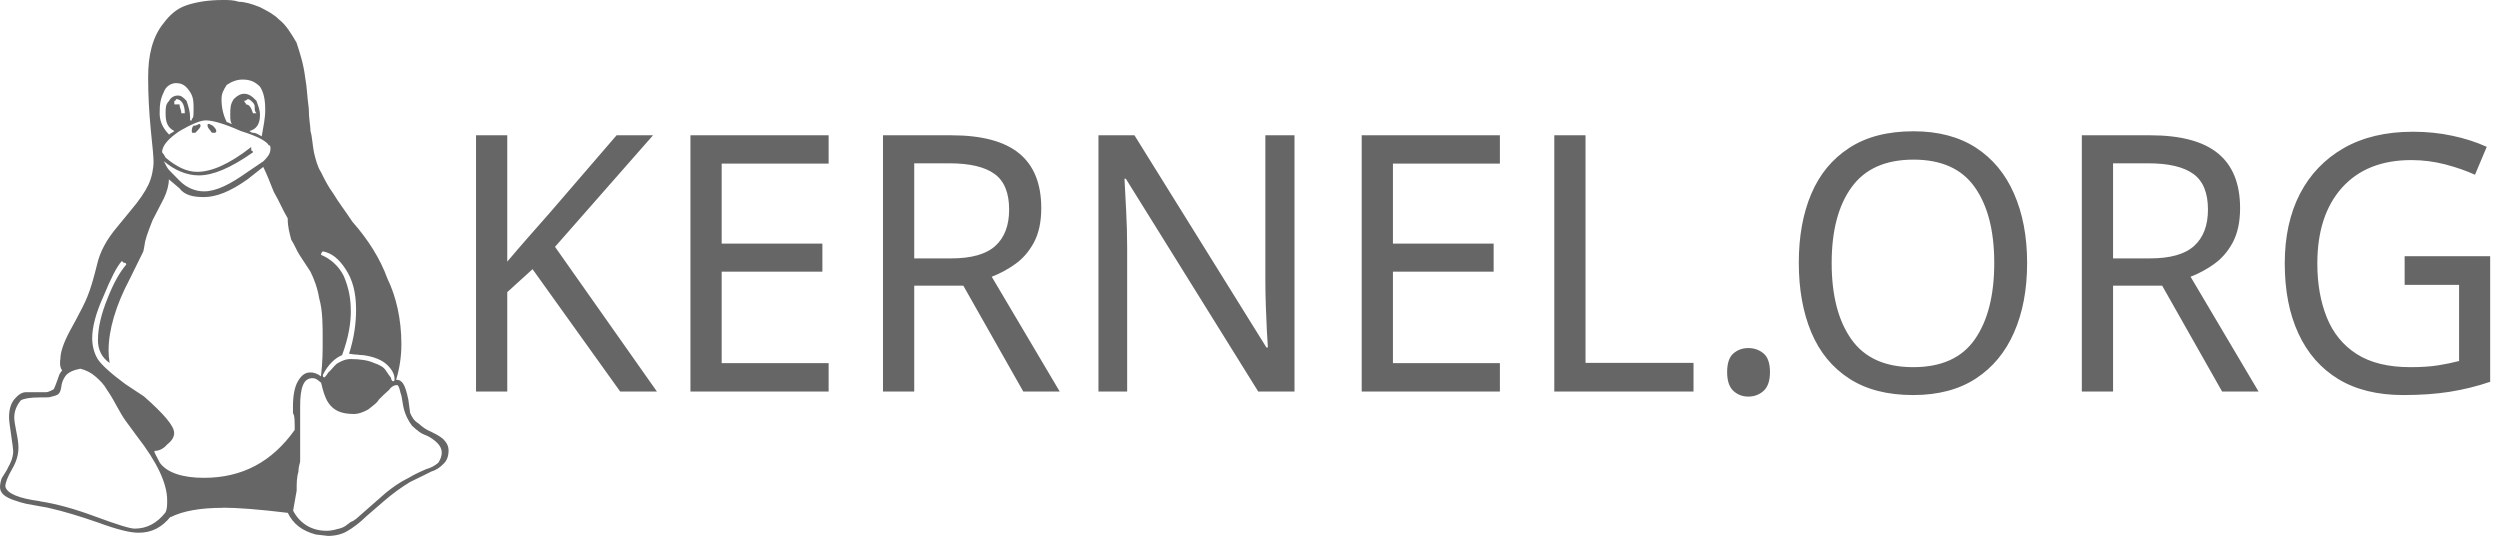
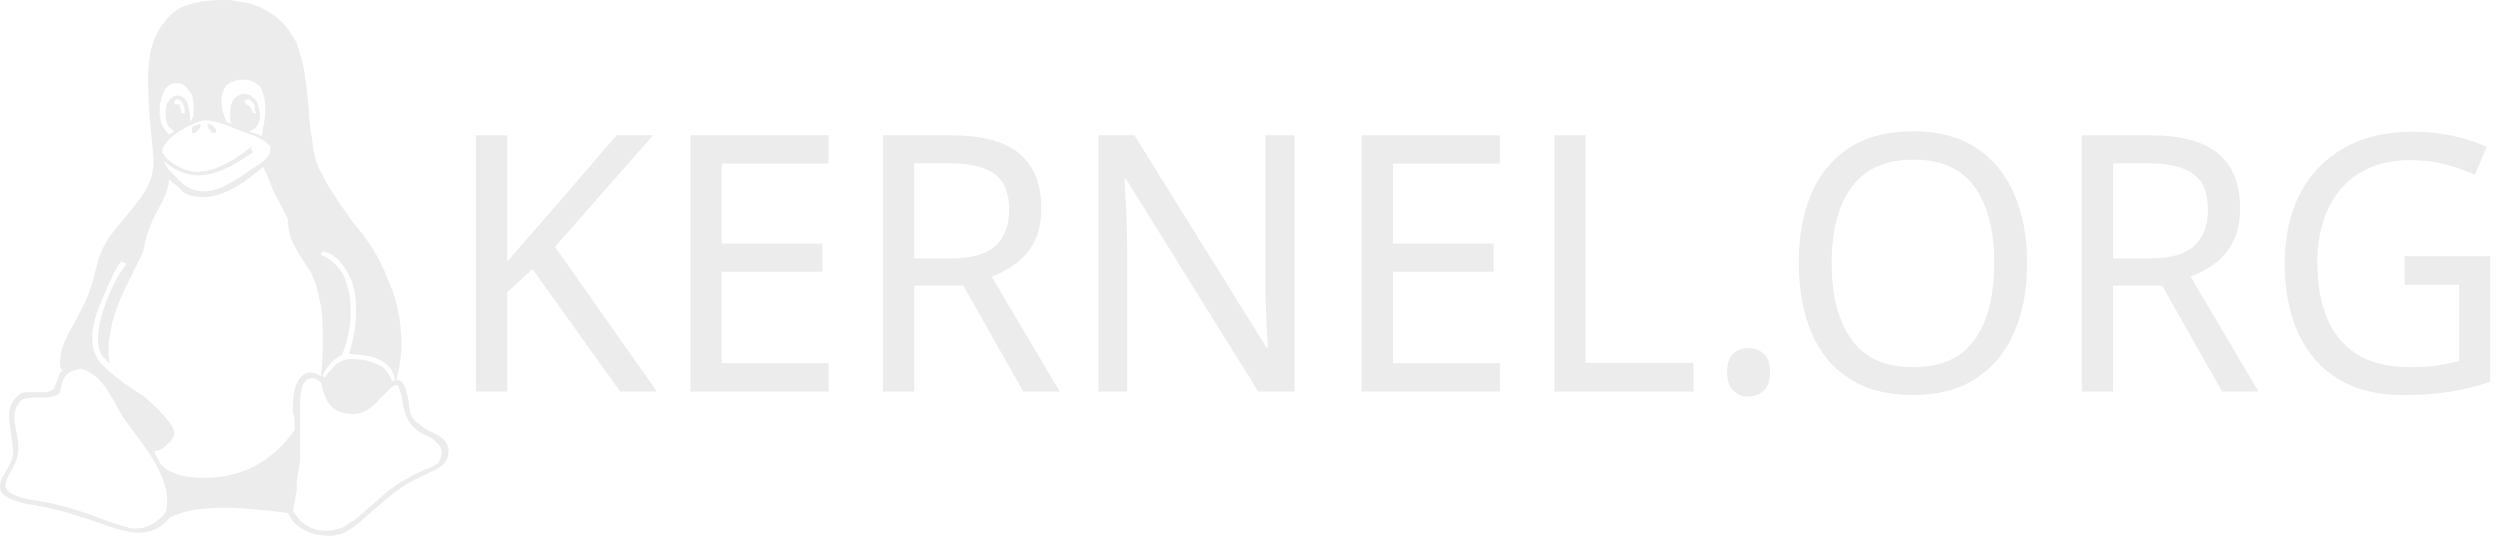
<svg xmlns="http://www.w3.org/2000/svg" width="699.733" height="150.296" viewBox="-19.5 0 258.026 55.422" version="1.1" preserveAspectRatio="xMidYMid" id="svg169" xml:space="preserve">
  <defs id="defs107">
    <filter x="-0.066" y="-0.248" width="1.133" height="1.495" filterUnits="objectBoundingBox" id="filter-1">
      <feOffset dx="0" dy="0" in="SourceAlpha" result="shadowOffsetOuter1" id="feOffset2" />
      <feGaussianBlur stdDeviation="6.5" in="shadowOffsetOuter1" result="shadowBlurOuter1" id="feGaussianBlur4" />
    </filter>
    <linearGradient x1="289.776" y1="138.692" x2="291.194" y2="96.788" id="linearGradient-2" gradientTransform="scale(0.6157681,1.623988)" gradientUnits="userSpaceOnUse">
      <stop stop-color="#FFEED7" offset="0%" id="stop7" />
      <stop stop-color="#BDBFC2" offset="100%" id="stop9" />
    </linearGradient>
    <linearGradient x1="104.509" y1="5.663" x2="100.189" y2="51.919" id="linearGradient-3" gradientTransform="scale(1.146533,0.8721949)" gradientUnits="userSpaceOnUse">
      <stop stop-color="#FFFFFF" stop-opacity="0.8" offset="0%" id="stop12" />
      <stop stop-color="#FFFFFF" stop-opacity="0" offset="100%" id="stop14" />
    </linearGradient>
    <linearGradient x1="121.747" y1="53.925" x2="120.813" y2="35.183" id="linearGradient-4" gradientTransform="scale(0.8069665,1.239209)" gradientUnits="userSpaceOnUse">
      <stop stop-color="#FFEED7" offset="0%" id="stop17" />
      <stop stop-color="#BDBFC2" offset="100%" id="stop19" />
    </linearGradient>
    <linearGradient x1="148.083" y1="59.381" x2="148.083" y2="37.696" id="linearGradient-5" gradientTransform="scale(0.8807084,1.13545)" gradientUnits="userSpaceOnUse">
      <stop stop-color="#FFEED7" offset="0%" id="stop22" />
      <stop stop-color="#BDBFC2" offset="100%" id="stop24" />
    </linearGradient>
    <linearGradient x1="155.589" y1="41.362" x2="154.901" y2="49.22" id="linearGradient-6" gradientTransform="scale(0.825109,1.211961)" gradientUnits="userSpaceOnUse">
      <stop stop-color="#FFFFFF" stop-opacity="0.65" offset="0%" id="stop27" />
      <stop stop-color="#FFFFFF" stop-opacity="0" offset="100%" id="stop29" />
    </linearGradient>
    <linearGradient x1="123.984" y1="40.585" x2="124.622" y2="46.678" id="linearGradient-7" gradientTransform="scale(0.7827727,1.27751)" gradientUnits="userSpaceOnUse">
      <stop stop-color="#FFFFFF" stop-opacity="0.65" offset="0%" id="stop32" />
      <stop stop-color="#FFFFFF" stop-opacity="0" offset="100%" id="stop34" />
    </linearGradient>
    <linearGradient x1="148.015" y1="182.555" x2="148.015" y2="114.048" id="linearGradient-8" gradientTransform="scale(0.8129257,1.230125)" gradientUnits="userSpaceOnUse">
      <stop stop-color="#FFEED7" offset="0%" id="stop37" />
      <stop stop-color="#BDBFC2" offset="100%" id="stop39" />
    </linearGradient>
    <linearGradient x1="108.99" y1="156.393" x2="101.375" y2="102.297" id="linearGradient-9" gradientTransform="scale(0.6927423,1.443538)" gradientUnits="userSpaceOnUse">
      <stop stop-color="#FFEED7" offset="0%" id="stop42" />
      <stop stop-color="#BDBFC2" offset="100%" id="stop44" />
    </linearGradient>
    <linearGradient x1="104.4" y1="144.859" x2="104.694" y2="204.601" id="linearGradient-10" gradientTransform="scale(1.107899,0.9026095)" gradientUnits="userSpaceOnUse">
      <stop stop-color="#FFFFFF" stop-opacity="0.8" offset="0%" id="stop47" />
      <stop stop-color="#FFFFFF" stop-opacity="0" offset="100%" id="stop49" />
    </linearGradient>
    <linearGradient x1="102.845" y1="110.189" x2="103.196" y2="134.559" id="linearGradient-11" gradientTransform="scale(1.136719,0.8797249)" gradientUnits="userSpaceOnUse">
      <stop stop-color="#FFFFFF" stop-opacity="0.65" offset="0%" id="stop52" />
      <stop stop-color="#FFFFFF" stop-opacity="0" offset="100%" id="stop54" />
    </linearGradient>
    <linearGradient x1="103.163" y1="63.007" x2="103.163" y2="108.008" id="linearGradient-12" gradientTransform="scale(0.5719118,1.748521)" gradientUnits="userSpaceOnUse">
      <stop stop-color="#FFFFFF" stop-opacity="0.65" offset="0%" id="stop57" />
      <stop stop-color="#FFFFFF" stop-opacity="0" offset="100%" id="stop59" />
    </linearGradient>
    <linearGradient x1="330.861" y1="58.718" x2="330.855" y2="99.452" id="linearGradient-13" gradientTransform="scale(0.5729452,1.745368)" gradientUnits="userSpaceOnUse">
      <stop stop-color="#FFFFFF" stop-opacity="0.65" offset="0%" id="stop62" />
      <stop stop-color="#FFFFFF" stop-opacity="0" offset="100%" id="stop64" />
    </linearGradient>
    <linearGradient x1="54.492" y1="225.123" x2="41.523" y2="269.052" id="linearGradient-14" gradientTransform="scale(1.011627,0.9885071)" gradientUnits="userSpaceOnUse">
      <stop stop-color="#FFA63F" offset="0%" id="stop67" />
      <stop stop-color="#FFFF00" offset="100%" id="stop69" />
    </linearGradient>
    <linearGradient x1="181.205" y1="222.524" x2="179.432" y2="145.708" id="linearGradient-15" gradientTransform="scale(1.020909,0.9795193)" gradientUnits="userSpaceOnUse">
      <stop stop-color="#FFEED7" offset="0%" id="stop72" />
      <stop stop-color="#BDBFC2" offset="100%" id="stop74" />
    </linearGradient>
    <linearGradient x1="180.039" y1="200.218" x2="211.415" y2="249.231" id="linearGradient-16" gradientTransform="scale(0.9562669,1.045733)" gradientUnits="userSpaceOnUse">
      <stop stop-color="#FFA63F" offset="0%" id="stop77" />
      <stop stop-color="#FFFF00" offset="100%" id="stop79" />
    </linearGradient>
    <linearGradient x1="224.736" y1="142.267" x2="218.798" y2="186.406" id="linearGradient-17" gradientTransform="scale(0.8115201,1.232255)" gradientUnits="userSpaceOnUse">
      <stop stop-color="#FFFFFF" stop-opacity="0.65" offset="0%" id="stop82" />
      <stop stop-color="#FFFFFF" stop-opacity="0" offset="100%" id="stop84" />
    </linearGradient>
    <linearGradient x1="53.036" y1="186.021" x2="55.102" y2="244.907" id="linearGradient-18" gradientTransform="scale(0.9873092,1.012854)" gradientUnits="userSpaceOnUse">
      <stop stop-color="#FFFFFF" stop-opacity="0.65" offset="0%" id="stop87" />
      <stop stop-color="#FFFFFF" stop-opacity="0" offset="100%" id="stop89" />
    </linearGradient>
    <linearGradient x1="172.71" y1="182.054" x2="175.562" y2="200.621" id="linearGradient-19" gradientTransform="scale(1.044225,0.9576479)" gradientUnits="userSpaceOnUse">
      <stop stop-color="#FFFFFF" stop-opacity="0.65" offset="0%" id="stop92" />
      <stop stop-color="#FFFFFF" stop-opacity="0" offset="100%" id="stop94" />
    </linearGradient>
    <linearGradient x1="95.571" y1="77.674" x2="95.992" y2="119.353" id="linearGradient-20" gradientTransform="scale(1.210709,0.8259623)" gradientUnits="userSpaceOnUse">
      <stop stop-color="#FFA63F" offset="0%" id="stop97" />
      <stop stop-color="#FFFF00" offset="100%" id="stop99" />
    </linearGradient>
    <linearGradient x1="89.543" y1="78.129" x2="89.431" y2="98.91" id="linearGradient-21" gradientTransform="scale(1.252397,0.7984691)" gradientUnits="userSpaceOnUse">
      <stop stop-color="#FFFFFF" stop-opacity="0.65" offset="0%" id="stop102" />
      <stop stop-color="#FFFFFF" stop-opacity="0" offset="100%" id="stop104" />
    </linearGradient>
  </defs>
-   <g fill="none" id="g167" transform="matrix(0.1852439,0,0,0.1918814,-20.43964,-1.036998)" style="fill:#666666">
-     <g transform="translate(10)" id="g165" style="fill:#666666">
-       <path fill="#444444" d="m 115.572,75.882 c 0,0.955 -0.974,0.955 -0.974,0.955 h -0.974 c -0.974,0 -0.974,-0.955 -1.948,-1.909 0,0 -0.974,-0.955 -0.974,-1.909 0,-0.955 0,-0.955 0.974,-0.955 l 1.948,0.955 c 0.974,0.955 1.948,1.909 1.948,2.864 z M 98.044,66.336 c 0,-4.773 -1.948,-7.636 -4.869,-7.636 0,0 0,0.955 -0.974,0.955 v 1.909 h 2.921 c 0,1.909 0.974,2.864 0.974,4.773 z m 34.082,-4.773 c 1.948,0 2.921,1.909 3.895,4.773 h 1.948 c -0.974,-0.955 -0.974,-1.909 -0.974,-2.864 0,-0.955 0,-1.909 -0.974,-2.864 -0.974,-0.955 -1.948,-1.909 -2.921,-1.909 0,0 -0.974,0.955 -1.948,0.955 0,0.955 0.974,0.955 0.974,1.909 z m -29.213,15.273 c -0.974,0 -0.974,0 -0.974,-0.955 0,-0.955 0,-1.909 0.974,-2.864 1.948,0 2.921,-0.955 2.921,-0.955 0.974,0 0.974,0.955 0.974,0.955 0,0.955 -0.974,1.909 -2.921,3.818 z M 92.202,75.882 c -3.895,-1.909 -4.869,-4.773 -4.869,-9.545 0,-2.864 0,-4.773 1.948,-6.682 0.974,-1.909 2.921,-2.864 4.869,-2.864 1.948,0 2.921,0.955 4.869,2.864 0.974,2.864 1.948,5.727 1.948,8.591 v 1.909 h 0.974 V 69.2 c 0.974,0 0.974,-1.909 0.974,-5.727 0,-2.864 0,-5.727 -1.948,-8.591 -1.948,-2.864 -3.895,-4.773 -7.79,-4.773 -2.921,0 -5.843,1.909 -6.816,4.773 -1.948,3.818 -2.339,6.682 -2.339,11.455 0,3.818 1.365,7.636 5.26,11.455 0.974,-0.955 1.948,-0.955 2.921,-1.909 z M 213.904,210.454 c 0.974,0 0.974,-0.384 0.974,-1.245 0,-2.096 -0.974,-4.576 -3.895,-7.346 -2.921,-2.864 -7.79,-4.679 -13.633,-5.437 -0.974,-0.094 -1.948,-0.094 -1.948,-0.094 -0.974,-0.187 -0.974,-0.187 -1.948,-0.187 -0.974,-0.094 -2.921,-0.29 -3.895,-0.477 2.921,-8.881 3.895,-16.705 3.895,-23.574 0,-9.545 -1.948,-16.227 -5.843,-21.955 -3.895,-5.727 -7.79,-8.591 -12.659,-9.545 -0.974,0.955 -0.974,0.955 -0.974,1.909 4.869,1.909 9.738,5.727 12.659,11.455 2.921,6.682 3.895,12.409 3.895,19.091 0,5.344 -0.974,13.27 -4.869,23.386 -3.895,1.525 -7.79,5.053 -10.712,10.594 0,0.861 0,1.338 0.974,1.338 0,0 0.974,-0.861 1.948,-2.48 1.948,-1.619 2.921,-3.247 4.869,-4.866 2.921,-1.619 4.869,-2.48 7.79,-2.48 4.869,0 9.738,0.664 12.659,2.003 3.895,1.245 5.843,2.574 6.816,4.108 0.974,1.432 1.948,2.77 2.921,4.005 0,1.235 0.974,1.816 0.974,1.816 z M 124.336,72.064 c -0.974,-0.955 -0.974,-2.864 -0.974,-4.773 0,-3.818 0,-5.727 1.948,-8.591 1.948,-1.909 3.895,-2.864 5.843,-2.864 2.921,0 4.869,1.909 6.816,3.818 0.974,2.864 1.948,4.773 1.948,7.636 0,4.773 -1.948,7.636 -5.843,8.591 0,0 0.974,0.955 1.948,0.955 1.948,0 2.921,0.955 4.869,1.909 0.974,-5.727 1.948,-9.545 1.948,-14.318 0,-5.727 -0.974,-9.545 -2.921,-12.409 -2.921,-2.864 -5.843,-3.818 -9.738,-3.818 -2.921,0 -5.843,0.955 -8.764,2.864 -1.948,2.864 -2.921,4.773 -2.921,7.636 0,4.773 0.974,8.591 2.921,12.409 0.974,0 1.948,0.955 2.921,0.955 z m 11.685,15.273 c -12.659,8.591 -22.397,12.409 -30.187,12.409 -6.816,0 -13.633,-2.864 -19.475,-7.636 0.974,1.909 1.948,3.818 2.921,4.773 l 5.843,5.727 c 3.895,3.818 8.764,5.727 13.633,5.727 6.816,0 14.607,-3.818 24.344,-10.5 l 8.764,-5.727 c 1.948,-1.909 3.895,-3.818 3.895,-6.682 0,-0.955 0,-1.909 -0.974,-1.909 -0.974,-1.909 -5.843,-4.773 -15.58,-7.636 -8.764,-3.818 -15.58,-5.727 -19.475,-5.727 -2.921,0 -7.79,1.909 -14.607,5.727 -5.843,3.818 -9.738,7.636 -9.738,11.455 0,0 0.974,0.955 1.948,2.864 5.843,4.773 11.685,7.636 17.528,7.636 7.79,0 17.528,-3.818 30.187,-13.364 v 1.909 c 0.974,0 0.974,0.955 0.974,0.955 z m 22.387,192.791 c 3.895,7.178 10.712,10.781 18.502,10.781 1.948,0 3.895,-0.29 5.843,-0.861 1.948,-0.384 3.895,-1.048 4.869,-1.815 0.974,-0.664 1.948,-1.338 2.921,-2.096 1.948,-0.664 1.948,-1.142 2.921,-1.619 l 16.554,-14.028 c 3.895,-3.041 7.79,-5.709 12.659,-8.02 3.895,-2.293 7.79,-3.818 9.738,-4.679 2.921,-0.767 4.869,-1.909 6.816,-3.434 0.974,-1.432 1.948,-3.247 1.948,-5.54 0,-2.77 -1.948,-4.866 -3.895,-6.392 -1.948,-1.525 -3.895,-2.574 -5.843,-3.247 -1.948,-0.674 -3.895,-2.199 -6.816,-4.773 -1.948,-2.48 -3.895,-5.914 -4.869,-10.406 l -0.974,-5.531 c -0.974,-2.574 -0.974,-4.483 -1.948,-5.54 0,-0.29 0,-0.384 -0.974,-0.384 -0.974,0 -2.921,0.861 -3.895,2.48 -1.948,1.619 -3.895,3.434 -5.843,5.344 -0.974,1.909 -3.895,3.622 -5.843,5.25 -2.921,1.619 -5.843,2.48 -7.79,2.48 -7.79,0 -11.685,-2.096 -14.607,-6.205 -1.948,-3.051 -2.921,-6.588 -3.895,-10.594 -1.948,-1.619 -2.921,-2.48 -4.869,-2.48 -4.869,0 -6.816,4.96 -6.816,14.983 v 29.685 c 0,0.861 -0.974,2.77 -0.974,5.727 -0.974,2.957 -0.974,6.317 -0.974,10.116 l -1.948,10.594 v 0.159 z M 17.231,275.045 c 9.05,1.301 19.475,4.071 31.256,8.31 11.781,4.202 18.989,6.392 21.614,6.392 6.816,0 12.468,-2.957 17.137,-8.675 0.974,-1.853 0.974,-4.024 0.974,-6.532 0,-9.021 -5.547,-20.429 -16.65,-34.261 l -6.625,-8.685 c -1.365,-1.816 -3.017,-4.586 -5.155,-8.301 -2.043,-3.725 -3.895,-6.588 -5.356,-8.591 -1.27,-2.199 -3.313,-4.389 -5.938,-6.588 -2.53,-2.199 -5.451,-3.622 -8.668,-4.389 -4.086,0.767 -6.912,2.096 -8.277,3.912 -1.365,1.816 -2.138,3.818 -2.339,5.914 -0.296,2.003 -0.878,3.341 -1.852,4.005 -0.974,0.571 -2.625,1.048 -4.869,1.525 -0.487,0 -1.365,0 -2.625,0.094 h -2.625 c -5.165,0 -8.668,0.571 -10.511,1.525 -2.434,2.77 -3.704,5.914 -3.704,9.255 0,1.525 0.391,4.108 1.165,7.73 0.783,3.528 1.165,6.392 1.165,8.394 0,3.912 -1.165,7.824 -3.599,11.735 -2.434,4.108 -3.704,7.159 -3.704,9.33 0.974,3.706 7.399,6.308 19.18,7.833 z m 32.421,-86.78 c 0,-6.588 1.757,-13.841 5.356,-22.432 3.504,-8.591 7.007,-14.318 10.416,-18.136 -0.191,-0.955 -0.678,-0.955 -1.461,-0.955 l -0.974,-0.955 c -2.826,2.864 -6.234,9.545 -10.32,19.091 -4.086,8.591 -6.234,16.508 -6.234,22.338 0,4.295 1.069,8.02 3.017,11.258 2.138,3.154 7.303,7.73 15.485,13.551 l 10.32,6.588 c 10.998,9.358 16.841,15.844 16.841,19.662 0,2.003 -0.974,4.005 -3.895,6.205 -1.948,2.293 -4.573,3.435 -6.816,3.435 -0.191,0 -0.296,0.187 -0.296,0.664 0,0.094 0.974,2.003 3.017,5.727 4.086,5.437 12.85,8.114 24.535,8.114 21.423,0 37.968,-8.591 50.627,-25.773 0,-4.773 0,-7.73 -0.974,-8.975 v -3.528 c 0,-6.205 0.974,-10.884 2.921,-13.935 1.948,-3.051 3.895,-4.483 6.816,-4.483 1.948,0 3.895,0.664 5.843,2.096 0.974,-7.346 0.974,-13.747 0.974,-19.475 0,-8.685 0,-15.844 -1.948,-22.525 -0.974,-5.727 -2.921,-10.5 -4.869,-14.318 -1.948,-2.864 -3.895,-5.727 -5.843,-8.591 -1.948,-2.864 -2.921,-5.727 -4.869,-8.591 -0.974,-3.818 -1.948,-6.682 -1.948,-11.455 -2.921,-4.773 -4.869,-9.545 -7.79,-14.318 -1.948,-4.773 -3.895,-9.545 -5.843,-13.364 l -8.764,6.682 c -9.738,6.682 -17.528,9.545 -24.344,9.545 -5.843,0 -10.712,-0.955 -13.633,-4.773 l -5.843,-4.773 c 0,2.864 -0.974,6.682 -2.921,10.5 l -6.139,11.455 c -2.73,6.682 -4.182,10.5 -4.477,13.364 -0.391,1.909 -0.678,3.818 -0.878,3.818 l -7.303,14.318 c -7.886,14.318 -11.876,27.579 -11.876,38.556 0,2.199 0.191,4.483 0.582,6.775 -4.382,-2.957 -6.52,-7.066 -6.52,-12.409 z m 69.72,90.289 c -12.659,0 -22.397,1.685 -29.213,5.007 v -0.29 c -4.869,5.727 -10.32,8.685 -17.919,8.685 -4.773,0 -12.268,-1.816 -22.397,-5.437 -10.225,-3.435 -19.275,-6.074 -27.161,-7.805 -0.783,-0.215 -2.53,-0.543 -5.356,-0.983 -2.73,-0.43 -5.26,-0.87 -7.494,-1.31 -2.043,-0.43 -4.382,-1.076 -6.912,-1.956 -2.434,-0.758 -4.382,-1.741 -5.843,-2.929 -1.346,-1.207 -2.005,-2.555 -2.005,-4.08 0,-1.525 0.334,-3.154 0.993,-4.894 0.621,-1.048 1.308,-2.096 1.986,-3.051 0.678,-1.048 1.27,-2.003 1.652,-2.957 0.582,-0.861 0.974,-1.722 1.365,-2.676 0.391,-0.861 0.783,-1.722 0.974,-2.77 0.191,-0.955 0.391,-1.909 0.391,-2.864 0,-0.955 -0.391,-3.818 -1.165,-8.872 -0.783,-4.96 -1.165,-8.114 -1.165,-9.452 0,-4.202 0.974,-7.543 3.112,-9.929 2.138,-2.386 4.191,-3.631 6.33,-3.631 H 20.744 c 0.878,0 2.243,-0.477 4.287,-1.619 0.678,-1.525 1.27,-2.77 1.652,-3.912 0.487,-1.142 0.678,-2.003 0.878,-2.386 0.191,-0.571 0.391,-1.142 0.582,-1.619 0.391,-0.664 0.878,-1.432 1.556,-2.199 -0.783,-0.955 -1.165,-2.199 -1.165,-3.725 0,-1.048 0,-2.003 0.191,-2.574 0,-3.434 1.652,-8.301 5.155,-14.702 l 3.408,-6.017 c 2.826,-5.156 4.964,-8.975 6.52,-12.793 1.652,-3.818 3.408,-9.545 5.356,-17.182 1.556,-6.682 5.26,-13.364 11.103,-20.046 l 7.303,-8.591 c 5.06,-5.727 8.373,-10.5 10.225,-14.318 1.852,-3.818 2.826,-8.591 2.826,-12.409 0,-1.909 -0.487,-7.636 -1.556,-17.182 -0.974,-9.545 -1.461,-19.091 -1.461,-27.682 0,-6.682 0.582,-11.455 1.852,-16.227 1.27,-4.773 3.504,-9.545 6.816,-13.364 2.921,-3.818 6.816,-7.636 12.659,-9.545 5.843,-1.909 12.659,-2.864 20.449,-2.864 2.921,0 5.843,0 8.764,0.955 2.921,0 6.816,0.955 11.685,2.864 3.895,1.909 7.79,3.818 10.712,6.682 3.895,2.864 6.816,7.636 9.738,12.409 1.948,5.727 3.895,11.455 4.869,19.091 0.974,4.773 0.974,9.545 1.948,16.227 0,5.727 0.974,9.545 0.974,12.409 0.974,2.864 0.974,6.682 1.948,11.455 0.974,3.818 1.948,7.636 3.895,10.5 1.948,3.818 3.895,7.636 6.816,11.455 2.921,4.773 6.816,9.545 10.712,15.273 8.764,9.545 15.58,20.046 19.475,30.536 4.869,9.545 7.79,21.955 7.79,35.215 0,6.588 -0.974,12.98 -2.921,19.185 1.948,0 2.921,0.767 3.895,2.096 0.974,1.329 1.948,4.202 2.921,8.684 l 0.974,7.066 c 0.974,2.096 1.948,4.108 4.869,5.821 1.948,1.722 3.895,3.154 6.816,4.295 1.948,0.955 4.869,2.293 6.816,4.005 1.948,1.909 2.921,3.912 2.921,6.008 0,3.247 -0.974,5.634 -2.921,7.346 -1.948,1.909 -3.895,3.247 -6.816,4.108 -1.948,0.955 -5.843,2.864 -11.685,5.559 -4.869,2.826 -9.738,6.251 -14.607,10.303 l -9.738,8.123 c -3.895,3.725 -7.79,6.392 -10.712,8.02 -2.921,1.722 -6.816,2.574 -10.712,2.574 l -6.816,-0.767 c -7.79,-2.003 -12.659,-5.821 -15.58,-11.642 -15.58,-1.853 -28.239,-2.77 -36.03,-2.77 z" id="path1593" style="fill:#666666;stroke-width:9.452" />
+   <g fill="none" id="g167" transform="matrix(0.1852439,0,0,0.1918814,-20.43964,-1.036998)" style="fill:#ececec">
+     <g transform="translate(10)" id="g165" style="fill:#ececec">
+       <path fill="#444444" d="m 115.572,75.882 c 0,0.955 -0.974,0.955 -0.974,0.955 h -0.974 c -0.974,0 -0.974,-0.955 -1.948,-1.909 0,0 -0.974,-0.955 -0.974,-1.909 0,-0.955 0,-0.955 0.974,-0.955 l 1.948,0.955 c 0.974,0.955 1.948,1.909 1.948,2.864 z M 98.044,66.336 c 0,-4.773 -1.948,-7.636 -4.869,-7.636 0,0 0,0.955 -0.974,0.955 v 1.909 h 2.921 c 0,1.909 0.974,2.864 0.974,4.773 z m 34.082,-4.773 c 1.948,0 2.921,1.909 3.895,4.773 h 1.948 c -0.974,-0.955 -0.974,-1.909 -0.974,-2.864 0,-0.955 0,-1.909 -0.974,-2.864 -0.974,-0.955 -1.948,-1.909 -2.921,-1.909 0,0 -0.974,0.955 -1.948,0.955 0,0.955 0.974,0.955 0.974,1.909 z m -29.213,15.273 c -0.974,0 -0.974,0 -0.974,-0.955 0,-0.955 0,-1.909 0.974,-2.864 1.948,0 2.921,-0.955 2.921,-0.955 0.974,0 0.974,0.955 0.974,0.955 0,0.955 -0.974,1.909 -2.921,3.818 z M 92.202,75.882 c -3.895,-1.909 -4.869,-4.773 -4.869,-9.545 0,-2.864 0,-4.773 1.948,-6.682 0.974,-1.909 2.921,-2.864 4.869,-2.864 1.948,0 2.921,0.955 4.869,2.864 0.974,2.864 1.948,5.727 1.948,8.591 v 1.909 h 0.974 V 69.2 c 0.974,0 0.974,-1.909 0.974,-5.727 0,-2.864 0,-5.727 -1.948,-8.591 -1.948,-2.864 -3.895,-4.773 -7.79,-4.773 -2.921,0 -5.843,1.909 -6.816,4.773 -1.948,3.818 -2.339,6.682 -2.339,11.455 0,3.818 1.365,7.636 5.26,11.455 0.974,-0.955 1.948,-0.955 2.921,-1.909 z M 213.904,210.454 c 0.974,0 0.974,-0.384 0.974,-1.245 0,-2.096 -0.974,-4.576 -3.895,-7.346 -2.921,-2.864 -7.79,-4.679 -13.633,-5.437 -0.974,-0.094 -1.948,-0.094 -1.948,-0.094 -0.974,-0.187 -0.974,-0.187 -1.948,-0.187 -0.974,-0.094 -2.921,-0.29 -3.895,-0.477 2.921,-8.881 3.895,-16.705 3.895,-23.574 0,-9.545 -1.948,-16.227 -5.843,-21.955 -3.895,-5.727 -7.79,-8.591 -12.659,-9.545 -0.974,0.955 -0.974,0.955 -0.974,1.909 4.869,1.909 9.738,5.727 12.659,11.455 2.921,6.682 3.895,12.409 3.895,19.091 0,5.344 -0.974,13.27 -4.869,23.386 -3.895,1.525 -7.79,5.053 -10.712,10.594 0,0.861 0,1.338 0.974,1.338 0,0 0.974,-0.861 1.948,-2.48 1.948,-1.619 2.921,-3.247 4.869,-4.866 2.921,-1.619 4.869,-2.48 7.79,-2.48 4.869,0 9.738,0.664 12.659,2.003 3.895,1.245 5.843,2.574 6.816,4.108 0.974,1.432 1.948,2.77 2.921,4.005 0,1.235 0.974,1.816 0.974,1.816 z M 124.336,72.064 c -0.974,-0.955 -0.974,-2.864 -0.974,-4.773 0,-3.818 0,-5.727 1.948,-8.591 1.948,-1.909 3.895,-2.864 5.843,-2.864 2.921,0 4.869,1.909 6.816,3.818 0.974,2.864 1.948,4.773 1.948,7.636 0,4.773 -1.948,7.636 -5.843,8.591 0,0 0.974,0.955 1.948,0.955 1.948,0 2.921,0.955 4.869,1.909 0.974,-5.727 1.948,-9.545 1.948,-14.318 0,-5.727 -0.974,-9.545 -2.921,-12.409 -2.921,-2.864 -5.843,-3.818 -9.738,-3.818 -2.921,0 -5.843,0.955 -8.764,2.864 -1.948,2.864 -2.921,4.773 -2.921,7.636 0,4.773 0.974,8.591 2.921,12.409 0.974,0 1.948,0.955 2.921,0.955 z m 11.685,15.273 c -12.659,8.591 -22.397,12.409 -30.187,12.409 -6.816,0 -13.633,-2.864 -19.475,-7.636 0.974,1.909 1.948,3.818 2.921,4.773 l 5.843,5.727 c 3.895,3.818 8.764,5.727 13.633,5.727 6.816,0 14.607,-3.818 24.344,-10.5 l 8.764,-5.727 c 1.948,-1.909 3.895,-3.818 3.895,-6.682 0,-0.955 0,-1.909 -0.974,-1.909 -0.974,-1.909 -5.843,-4.773 -15.58,-7.636 -8.764,-3.818 -15.58,-5.727 -19.475,-5.727 -2.921,0 -7.79,1.909 -14.607,5.727 -5.843,3.818 -9.738,7.636 -9.738,11.455 0,0 0.974,0.955 1.948,2.864 5.843,4.773 11.685,7.636 17.528,7.636 7.79,0 17.528,-3.818 30.187,-13.364 v 1.909 c 0.974,0 0.974,0.955 0.974,0.955 z m 22.387,192.791 c 3.895,7.178 10.712,10.781 18.502,10.781 1.948,0 3.895,-0.29 5.843,-0.861 1.948,-0.384 3.895,-1.048 4.869,-1.815 0.974,-0.664 1.948,-1.338 2.921,-2.096 1.948,-0.664 1.948,-1.142 2.921,-1.619 l 16.554,-14.028 c 3.895,-3.041 7.79,-5.709 12.659,-8.02 3.895,-2.293 7.79,-3.818 9.738,-4.679 2.921,-0.767 4.869,-1.909 6.816,-3.434 0.974,-1.432 1.948,-3.247 1.948,-5.54 0,-2.77 -1.948,-4.866 -3.895,-6.392 -1.948,-1.525 -3.895,-2.574 -5.843,-3.247 -1.948,-0.674 -3.895,-2.199 -6.816,-4.773 -1.948,-2.48 -3.895,-5.914 -4.869,-10.406 l -0.974,-5.531 c -0.974,-2.574 -0.974,-4.483 -1.948,-5.54 0,-0.29 0,-0.384 -0.974,-0.384 -0.974,0 -2.921,0.861 -3.895,2.48 -1.948,1.619 -3.895,3.434 -5.843,5.344 -0.974,1.909 -3.895,3.622 -5.843,5.25 -2.921,1.619 -5.843,2.48 -7.79,2.48 -7.79,0 -11.685,-2.096 -14.607,-6.205 -1.948,-3.051 -2.921,-6.588 -3.895,-10.594 -1.948,-1.619 -2.921,-2.48 -4.869,-2.48 -4.869,0 -6.816,4.96 -6.816,14.983 v 29.685 c 0,0.861 -0.974,2.77 -0.974,5.727 -0.974,2.957 -0.974,6.317 -0.974,10.116 l -1.948,10.594 v 0.159 z M 17.231,275.045 c 9.05,1.301 19.475,4.071 31.256,8.31 11.781,4.202 18.989,6.392 21.614,6.392 6.816,0 12.468,-2.957 17.137,-8.675 0.974,-1.853 0.974,-4.024 0.974,-6.532 0,-9.021 -5.547,-20.429 -16.65,-34.261 l -6.625,-8.685 c -1.365,-1.816 -3.017,-4.586 -5.155,-8.301 -2.043,-3.725 -3.895,-6.588 -5.356,-8.591 -1.27,-2.199 -3.313,-4.389 -5.938,-6.588 -2.53,-2.199 -5.451,-3.622 -8.668,-4.389 -4.086,0.767 -6.912,2.096 -8.277,3.912 -1.365,1.816 -2.138,3.818 -2.339,5.914 -0.296,2.003 -0.878,3.341 -1.852,4.005 -0.974,0.571 -2.625,1.048 -4.869,1.525 -0.487,0 -1.365,0 -2.625,0.094 h -2.625 c -5.165,0 -8.668,0.571 -10.511,1.525 -2.434,2.77 -3.704,5.914 -3.704,9.255 0,1.525 0.391,4.108 1.165,7.73 0.783,3.528 1.165,6.392 1.165,8.394 0,3.912 -1.165,7.824 -3.599,11.735 -2.434,4.108 -3.704,7.159 -3.704,9.33 0.974,3.706 7.399,6.308 19.18,7.833 z m 32.421,-86.78 c 0,-6.588 1.757,-13.841 5.356,-22.432 3.504,-8.591 7.007,-14.318 10.416,-18.136 -0.191,-0.955 -0.678,-0.955 -1.461,-0.955 l -0.974,-0.955 c -2.826,2.864 -6.234,9.545 -10.32,19.091 -4.086,8.591 -6.234,16.508 -6.234,22.338 0,4.295 1.069,8.02 3.017,11.258 2.138,3.154 7.303,7.73 15.485,13.551 l 10.32,6.588 c 10.998,9.358 16.841,15.844 16.841,19.662 0,2.003 -0.974,4.005 -3.895,6.205 -1.948,2.293 -4.573,3.435 -6.816,3.435 -0.191,0 -0.296,0.187 -0.296,0.664 0,0.094 0.974,2.003 3.017,5.727 4.086,5.437 12.85,8.114 24.535,8.114 21.423,0 37.968,-8.591 50.627,-25.773 0,-4.773 0,-7.73 -0.974,-8.975 v -3.528 c 0,-6.205 0.974,-10.884 2.921,-13.935 1.948,-3.051 3.895,-4.483 6.816,-4.483 1.948,0 3.895,0.664 5.843,2.096 0.974,-7.346 0.974,-13.747 0.974,-19.475 0,-8.685 0,-15.844 -1.948,-22.525 -0.974,-5.727 -2.921,-10.5 -4.869,-14.318 -1.948,-2.864 -3.895,-5.727 -5.843,-8.591 -1.948,-2.864 -2.921,-5.727 -4.869,-8.591 -0.974,-3.818 -1.948,-6.682 -1.948,-11.455 -2.921,-4.773 -4.869,-9.545 -7.79,-14.318 -1.948,-4.773 -3.895,-9.545 -5.843,-13.364 l -8.764,6.682 c -9.738,6.682 -17.528,9.545 -24.344,9.545 -5.843,0 -10.712,-0.955 -13.633,-4.773 l -5.843,-4.773 c 0,2.864 -0.974,6.682 -2.921,10.5 l -6.139,11.455 c -2.73,6.682 -4.182,10.5 -4.477,13.364 -0.391,1.909 -0.678,3.818 -0.878,3.818 l -7.303,14.318 c -7.886,14.318 -11.876,27.579 -11.876,38.556 0,2.199 0.191,4.483 0.582,6.775 -4.382,-2.957 -6.52,-7.066 -6.52,-12.409 z m 69.72,90.289 c -12.659,0 -22.397,1.685 -29.213,5.007 v -0.29 c -4.869,5.727 -10.32,8.685 -17.919,8.685 -4.773,0 -12.268,-1.816 -22.397,-5.437 -10.225,-3.435 -19.275,-6.074 -27.161,-7.805 -0.783,-0.215 -2.53,-0.543 -5.356,-0.983 -2.73,-0.43 -5.26,-0.87 -7.494,-1.31 -2.043,-0.43 -4.382,-1.076 -6.912,-1.956 -2.434,-0.758 -4.382,-1.741 -5.843,-2.929 -1.346,-1.207 -2.005,-2.555 -2.005,-4.08 0,-1.525 0.334,-3.154 0.993,-4.894 0.621,-1.048 1.308,-2.096 1.986,-3.051 0.678,-1.048 1.27,-2.003 1.652,-2.957 0.582,-0.861 0.974,-1.722 1.365,-2.676 0.391,-0.861 0.783,-1.722 0.974,-2.77 0.191,-0.955 0.391,-1.909 0.391,-2.864 0,-0.955 -0.391,-3.818 -1.165,-8.872 -0.783,-4.96 -1.165,-8.114 -1.165,-9.452 0,-4.202 0.974,-7.543 3.112,-9.929 2.138,-2.386 4.191,-3.631 6.33,-3.631 H 20.744 c 0.878,0 2.243,-0.477 4.287,-1.619 0.678,-1.525 1.27,-2.77 1.652,-3.912 0.487,-1.142 0.678,-2.003 0.878,-2.386 0.191,-0.571 0.391,-1.142 0.582,-1.619 0.391,-0.664 0.878,-1.432 1.556,-2.199 -0.783,-0.955 -1.165,-2.199 -1.165,-3.725 0,-1.048 0,-2.003 0.191,-2.574 0,-3.434 1.652,-8.301 5.155,-14.702 l 3.408,-6.017 c 2.826,-5.156 4.964,-8.975 6.52,-12.793 1.652,-3.818 3.408,-9.545 5.356,-17.182 1.556,-6.682 5.26,-13.364 11.103,-20.046 l 7.303,-8.591 c 5.06,-5.727 8.373,-10.5 10.225,-14.318 1.852,-3.818 2.826,-8.591 2.826,-12.409 0,-1.909 -0.487,-7.636 -1.556,-17.182 -0.974,-9.545 -1.461,-19.091 -1.461,-27.682 0,-6.682 0.582,-11.455 1.852,-16.227 1.27,-4.773 3.504,-9.545 6.816,-13.364 2.921,-3.818 6.816,-7.636 12.659,-9.545 5.843,-1.909 12.659,-2.864 20.449,-2.864 2.921,0 5.843,0 8.764,0.955 2.921,0 6.816,0.955 11.685,2.864 3.895,1.909 7.79,3.818 10.712,6.682 3.895,2.864 6.816,7.636 9.738,12.409 1.948,5.727 3.895,11.455 4.869,19.091 0.974,4.773 0.974,9.545 1.948,16.227 0,5.727 0.974,9.545 0.974,12.409 0.974,2.864 0.974,6.682 1.948,11.455 0.974,3.818 1.948,7.636 3.895,10.5 1.948,3.818 3.895,7.636 6.816,11.455 2.921,4.773 6.816,9.545 10.712,15.273 8.764,9.545 15.58,20.046 19.475,30.536 4.869,9.545 7.79,21.955 7.79,35.215 0,6.588 -0.974,12.98 -2.921,19.185 1.948,0 2.921,0.767 3.895,2.096 0.974,1.329 1.948,4.202 2.921,8.684 l 0.974,7.066 c 0.974,2.096 1.948,4.108 4.869,5.821 1.948,1.722 3.895,3.154 6.816,4.295 1.948,0.955 4.869,2.293 6.816,4.005 1.948,1.909 2.921,3.912 2.921,6.008 0,3.247 -0.974,5.634 -2.921,7.346 -1.948,1.909 -3.895,3.247 -6.816,4.108 -1.948,0.955 -5.843,2.864 -11.685,5.559 -4.869,2.826 -9.738,6.251 -14.607,10.303 l -9.738,8.123 c -3.895,3.725 -7.79,6.392 -10.712,8.02 -2.921,1.722 -6.816,2.574 -10.712,2.574 l -6.816,-0.767 c -7.79,-2.003 -12.659,-5.821 -15.58,-11.642 -15.58,-1.853 -28.239,-2.77 -36.03,-2.77 z" id="path1593" style="fill:#ececec;stroke-width:9.452" />
    </g>
  </g>
-   <text xml:space="preserve" style="font-size:36.385px;font-family:Cantarell;-inkscape-font-specification:Cantarell;fill:#666666;fill-opacity:1;stroke-width:0.19" x="26.625" y="39.705" id="text454" transform="scale(0.982552,1.017758)">
-     <tspan id="tspan452" style="fill:#666666;fill-opacity:1;stroke-width:0.19" x="26.625" y="39.705">KERNEL.ORG</tspan>
+   <text xml:space="preserve" style="font-size:36.385px;font-family:Cantarell;-inkscape-font-specification:Cantarell;fill:#ececec;fill-opacity:1;stroke-width:0.19" x="26.625" y="39.705" id="text454" transform="scale(0.982552,1.017758)">
+     <tspan id="tspan452" style="fill:#ececec;fill-opacity:1;stroke-width:0.19" x="26.625" y="39.705">KERNEL.ORG</tspan>
  </text>
</svg>
